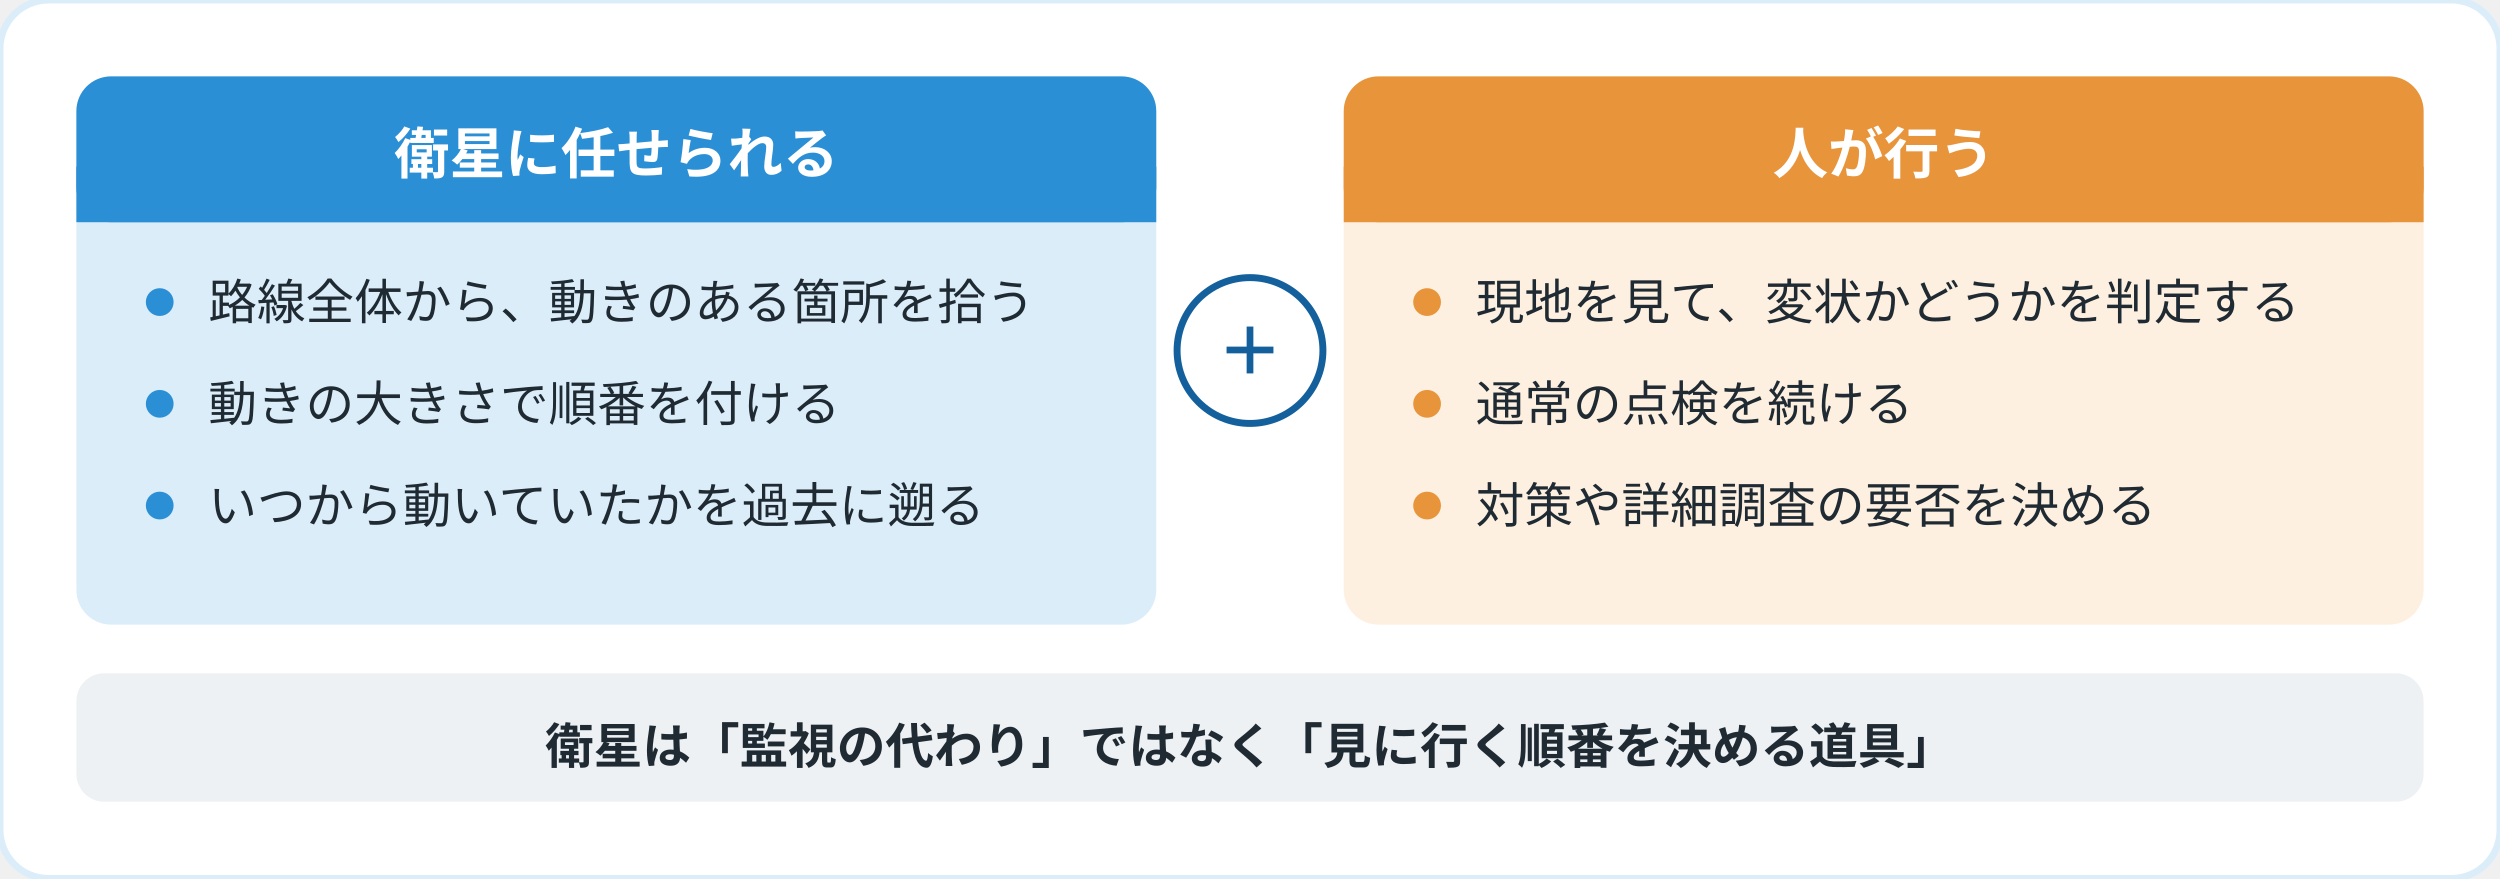
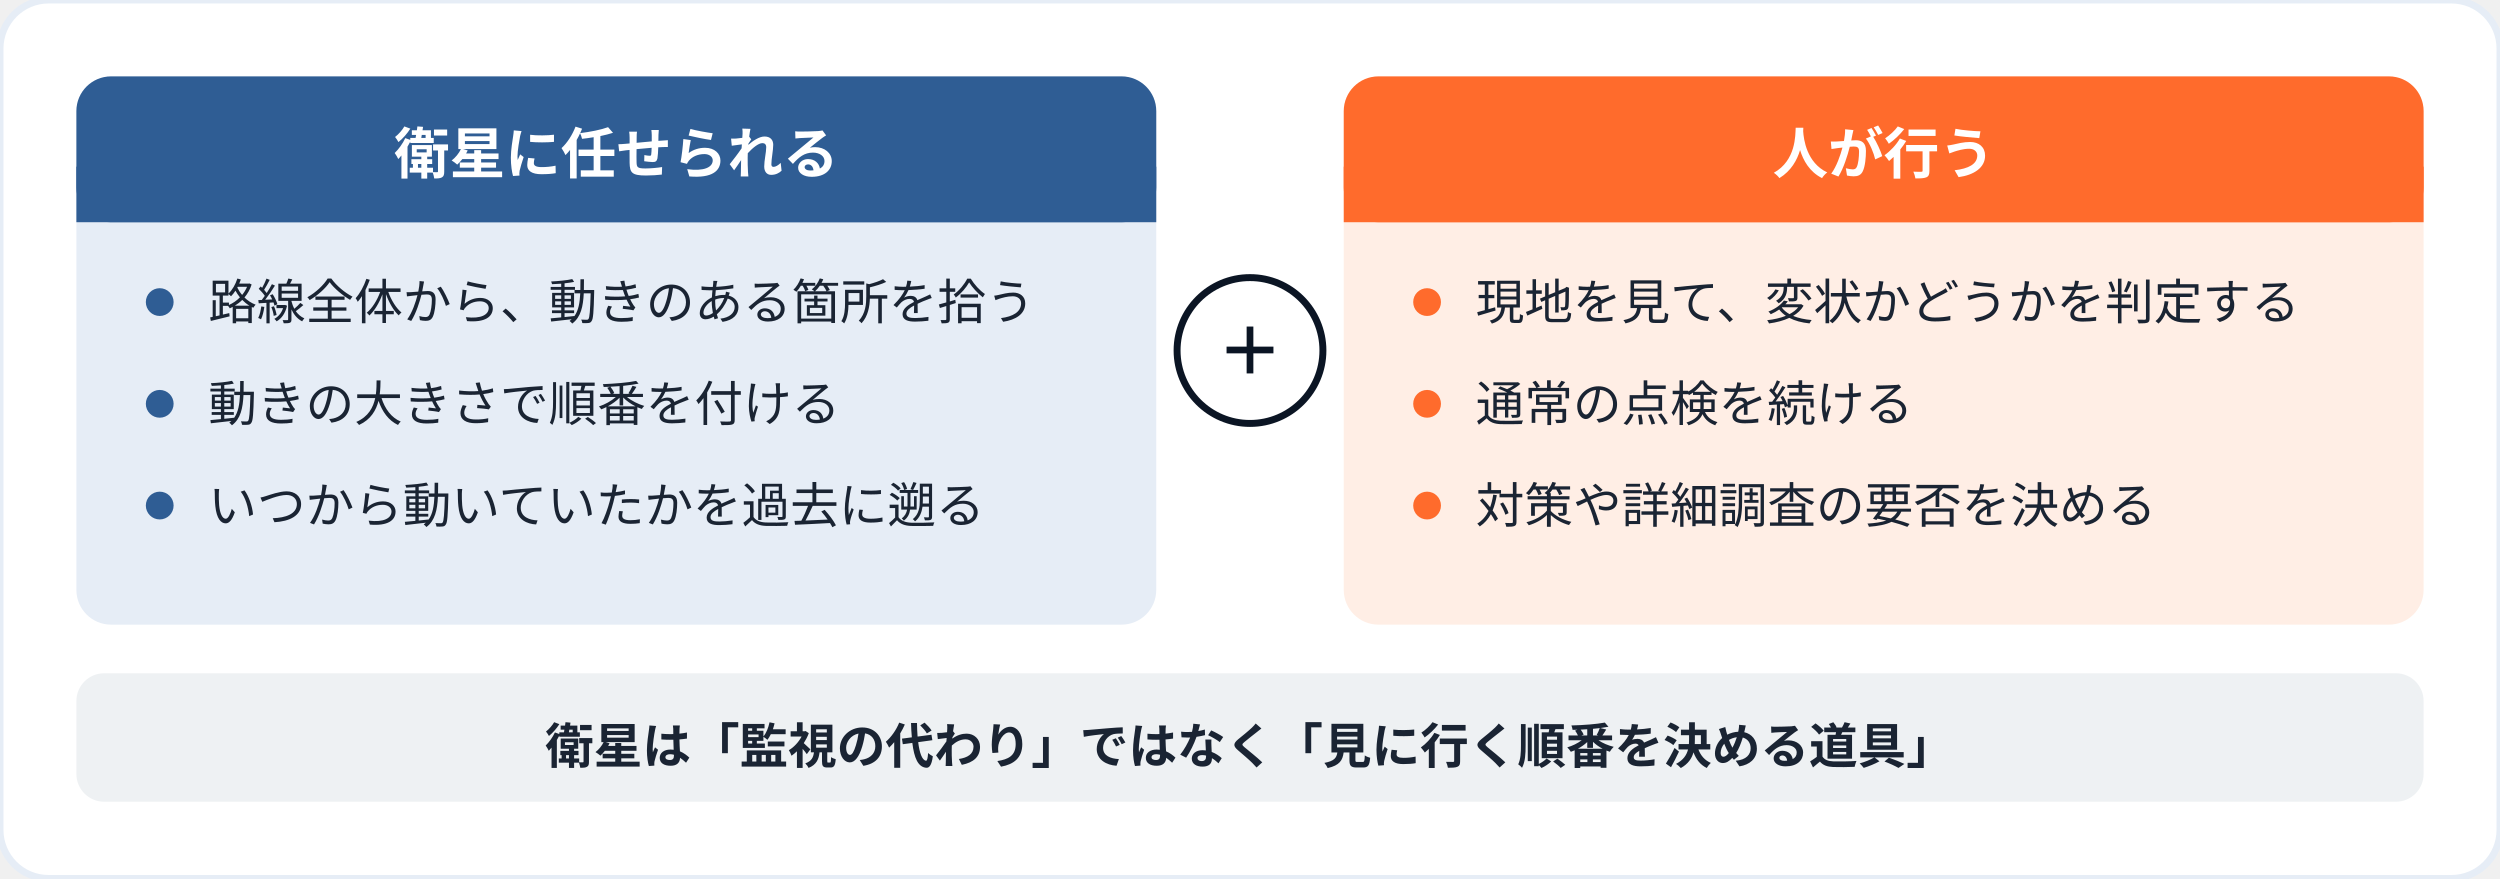
<svg xmlns="http://www.w3.org/2000/svg" viewBox="0 0 720 253" font-family="'Noto Sans CJK JP','Noto Sans JP','Hiragino Sans','Yu Gothic','Meiryo',sans-serif" role="img">
  <defs>
-     <marker id="ah-2b8fd6" viewBox="0 0 10 10" refX="7" refY="5" markerWidth="5" markerHeight="5" orient="auto-start-reverse">
-       <path d="M0,0 L10,5 L0,10 z" fill="#2b8fd6" />
+     <marker id="ah-2f5d94" viewBox="0 0 10 10" refX="7" refY="5" markerWidth="5" markerHeight="5" orient="auto-start-reverse">
+       <path d="M0,0 L10,5 L0,10 z" fill="#2f5d94" />
    </marker>
-     <marker id="ah-e8943a" viewBox="0 0 10 10" refX="7" refY="5" markerWidth="5" markerHeight="5" orient="auto-start-reverse">
-       <path d="M0,0 L10,5 L0,10 z" fill="#e8943a" />
+     <marker id="ah-ff6b2c" viewBox="0 0 10 10" refX="7" refY="5" markerWidth="5" markerHeight="5" orient="auto-start-reverse">
+       <path d="M0,0 L10,5 L0,10 z" fill="#ff6b2c" />
    </marker>
    <marker id="ah-8a949c" viewBox="0 0 10 10" refX="7" refY="5" markerWidth="5" markerHeight="5" orient="auto-start-reverse">
      <path d="M0,0 L10,5 L0,10 z" fill="#8a949c" />
    </marker>
-     <marker id="ah-14609c" viewBox="0 0 10 10" refX="7" refY="5" markerWidth="5" markerHeight="5" orient="auto-start-reverse">
-       <path d="M0,0 L10,5 L0,10 z" fill="#14609c" />
+     <marker id="ah-0b1524" viewBox="0 0 10 10" refX="7" refY="5" markerWidth="5" markerHeight="5" orient="auto-start-reverse">
+       <path d="M0,0 L10,5 L0,10 z" fill="#0b1524" />
    </marker>
-     <marker id="ah-1f2a33" viewBox="0 0 10 10" refX="7" refY="5" markerWidth="5" markerHeight="5" orient="auto-start-reverse">
-       <path d="M0,0 L10,5 L0,10 z" fill="#1f2a33" />
+     <marker id="ah-1a2433" viewBox="0 0 10 10" refX="7" refY="5" markerWidth="5" markerHeight="5" orient="auto-start-reverse">
+       <path d="M0,0 L10,5 L0,10 z" fill="#1a2433" />
    </marker>
  </defs>
-   <rect width="720" height="253" rx="14" fill="#ffffff" stroke="#dcedfa" stroke-width="2" />
-   <rect x="22.0" y="22.0" width="311.0" height="157.9" rx="10" fill="#dcedfa" stroke="none" stroke-width="1.5" />
-   <rect x="22.0" y="22.0" width="311.0" height="42.0" rx="10" fill="#2b8fd6" stroke="none" stroke-width="1.5" />
-   <rect x="22.0" y="48" width="311.0" height="16" fill="#2b8fd6" />
+   <rect width="720" height="253" rx="14" fill="#ffffff" stroke="#e6edf6" stroke-width="2" />
+   <rect x="22.0" y="22.0" width="311.0" height="157.9" rx="10" fill="#e6edf6" stroke="none" stroke-width="1.5" />
+   <rect x="22.0" y="22.0" width="311.0" height="42.0" rx="10" fill="#2f5d94" stroke="none" stroke-width="1.5" />
+   <rect x="22.0" y="48" width="311.0" height="16" fill="#2f5d94" />
  <text font-size="16" fill="#fff" font-weight="bold" text-anchor="middle">
    <tspan x="177.5" y="50.0">衛星に任せられる</tspan>
  </text>
-   <circle cx="46.0" cy="87.0" r="4" fill="#2b8fd6" />
-   <text font-size="14" fill="#1f2a33" font-weight="normal" text-anchor="start">
+   <circle cx="46.0" cy="87.0" r="4" fill="#2f5d94" />
+   <text font-size="14" fill="#1a2433" font-weight="normal" text-anchor="start">
    <tspan x="60.0" y="92.0">路線全体から、動きのある箇所を拾う</tspan>
  </text>
-   <circle cx="46.0" cy="116.3" r="4" fill="#2b8fd6" />
-   <text font-size="14" fill="#1f2a33" font-weight="normal" text-anchor="start">
+   <circle cx="46.0" cy="116.3" r="4" fill="#2f5d94" />
+   <text font-size="14" fill="#1a2433" font-weight="normal" text-anchor="start">
    <tspan x="60.0" y="121.3">動きの大きさで順番を付ける</tspan>
  </text>
-   <circle cx="46.0" cy="145.6" r="4" fill="#2b8fd6" />
-   <text font-size="14" fill="#1f2a33" font-weight="normal" text-anchor="start">
+   <circle cx="46.0" cy="145.6" r="4" fill="#2f5d94" />
+   <text font-size="14" fill="#1a2433" font-weight="normal" text-anchor="start">
    <tspan x="60.0" y="150.6">いつから動いていたかを過去に遡る</tspan>
  </text>
-   <rect x="387.0" y="22.0" width="311.0" height="157.9" rx="10" fill="#fdf0e0" stroke="none" stroke-width="1.5" />
-   <rect x="387.0" y="22.0" width="311.0" height="42.0" rx="10" fill="#e8943a" stroke="none" stroke-width="1.5" />
-   <rect x="387.0" y="48" width="311.0" height="16" fill="#e8943a" />
+   <rect x="387.0" y="22.0" width="311.0" height="157.9" rx="10" fill="#ffeee5" stroke="none" stroke-width="1.5" />
+   <rect x="387.0" y="22.0" width="311.0" height="42.0" rx="10" fill="#ff6b2c" stroke="none" stroke-width="1.5" />
+   <rect x="387.0" y="48" width="311.0" height="16" fill="#ff6b2c" />
  <text font-size="16" fill="#fff" font-weight="bold" text-anchor="middle">
    <tspan x="542.5" y="50.0">人が行う</tspan>
  </text>
-   <circle cx="411.0" cy="87.0" r="4" fill="#e8943a" />
-   <text font-size="14" fill="#1f2a33" font-weight="normal" text-anchor="start">
+   <circle cx="411.0" cy="87.0" r="4" fill="#ff6b2c" />
+   <text font-size="14" fill="#1a2433" font-weight="normal" text-anchor="start">
    <tspan x="425.0" y="92.0">現地を見て、変状かどうかを判定する</tspan>
  </text>
-   <circle cx="411.0" cy="116.3" r="4" fill="#e8943a" />
-   <text font-size="14" fill="#1f2a33" font-weight="normal" text-anchor="start">
+   <circle cx="411.0" cy="116.3" r="4" fill="#ff6b2c" />
+   <text font-size="14" fill="#1a2433" font-weight="normal" text-anchor="start">
    <tspan x="425.0" y="121.3">通常の点検を続ける</tspan>
  </text>
-   <circle cx="411.0" cy="145.6" r="4" fill="#e8943a" />
-   <text font-size="14" fill="#1f2a33" font-weight="normal" text-anchor="start">
+   <circle cx="411.0" cy="145.6" r="4" fill="#ff6b2c" />
+   <text font-size="14" fill="#1a2433" font-weight="normal" text-anchor="start">
    <tspan x="425.0" y="150.6">対策や詳細調査の要否を決める</tspan>
  </text>
-   <circle cx="360.0" cy="100.95" r="21" fill="#fff" stroke="#14609c" stroke-width="2" />
-   <text font-size="19" fill="#14609c" font-weight="bold" text-anchor="middle">
+   <circle cx="360.0" cy="100.95" r="21" fill="#fff" stroke="#0b1524" stroke-width="2" />
+   <text font-size="19" fill="#0b1524" font-weight="bold" text-anchor="middle">
    <tspan x="360.0" y="108.0">＋</tspan>
  </text>
  <rect x="22.0" y="193.9" width="676.0" height="37.0" rx="8" fill="#eef1f3" stroke="none" stroke-width="1.5" />
-   <text font-size="14" fill="#1f2a33" font-weight="bold" text-anchor="middle">
+   <text font-size="14" fill="#1a2433" font-weight="bold" text-anchor="middle">
    <tspan x="360.0" y="219.9">衛星は「監視の代わり」ではなく「見に行く順番を決める道具」</tspan>
  </text>
</svg>
